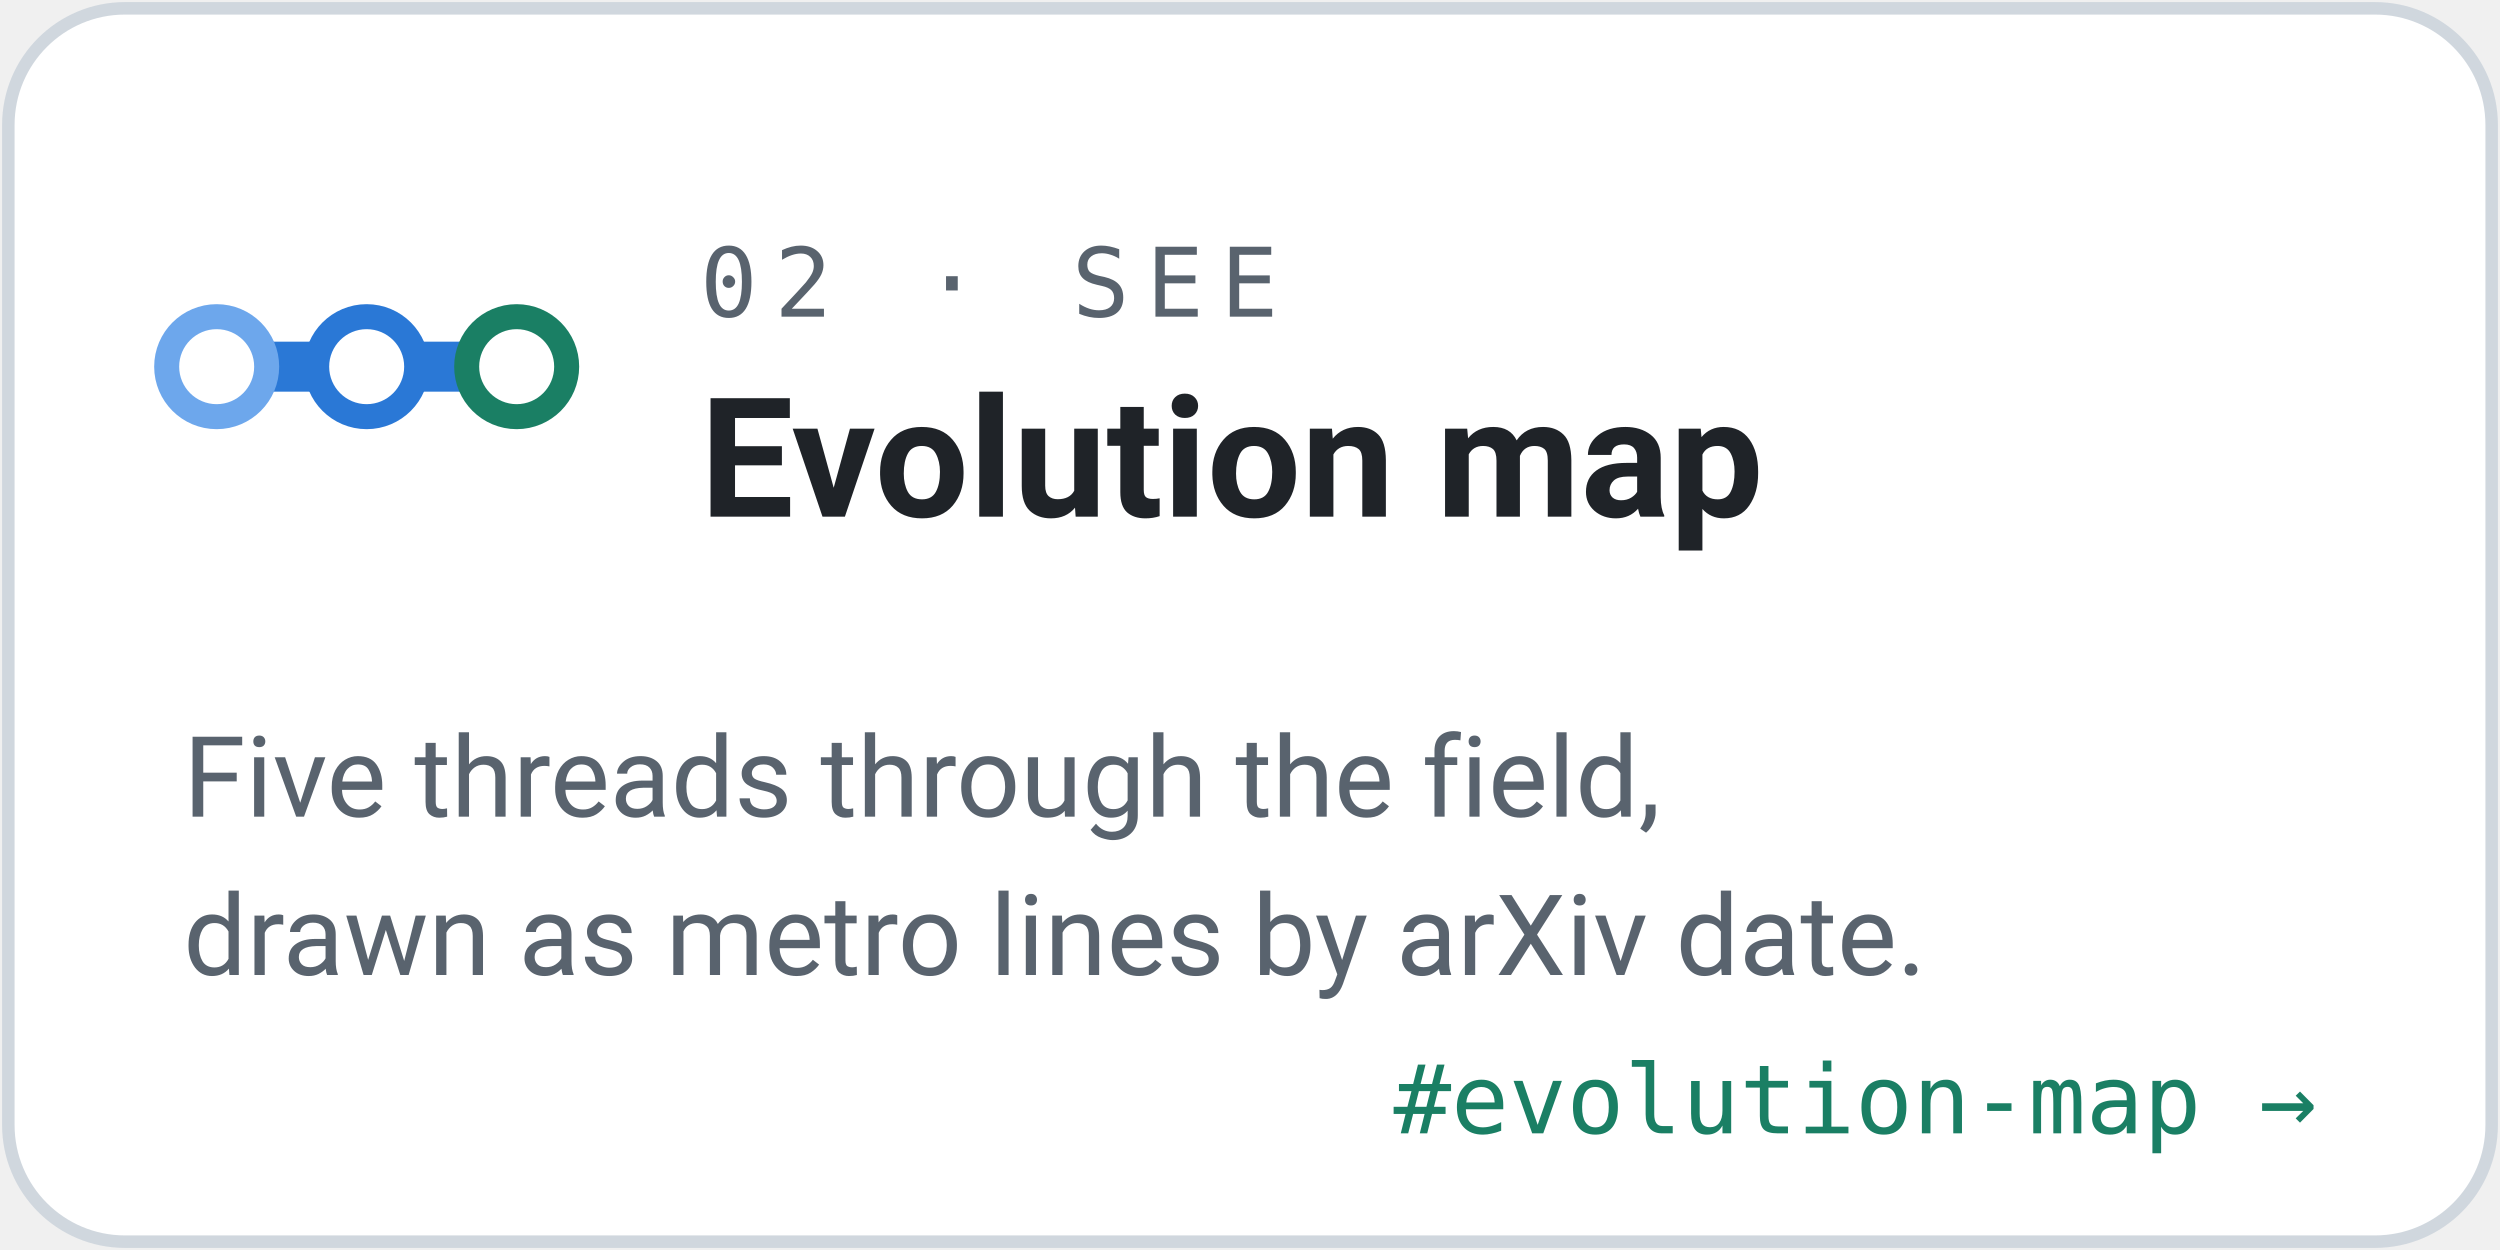
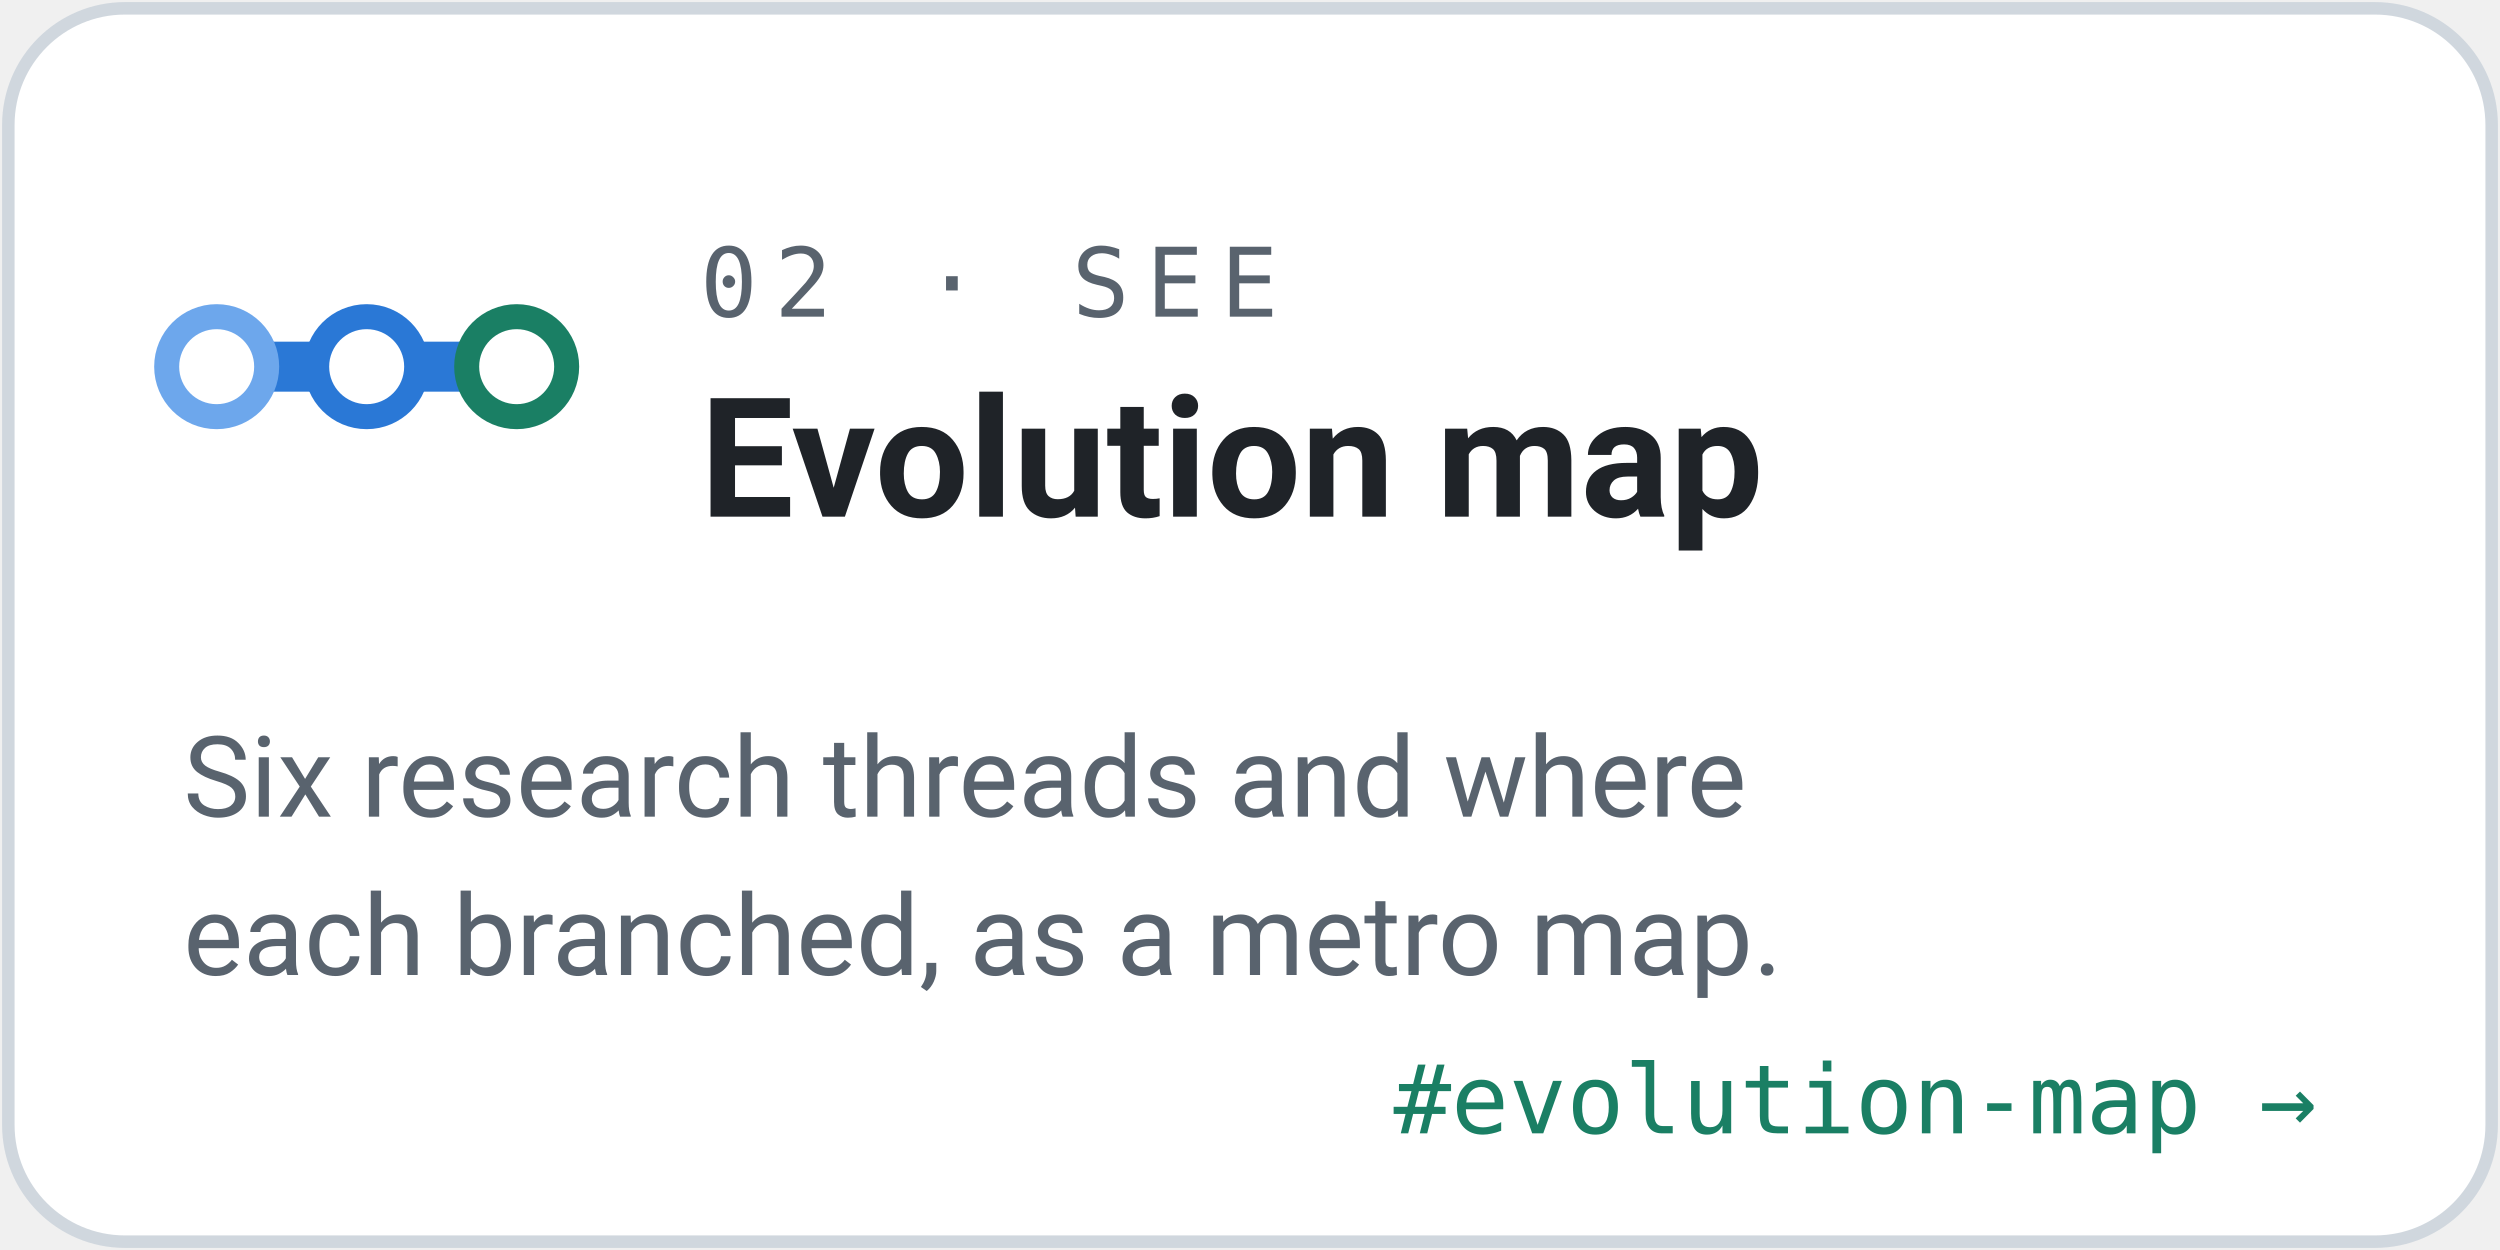
- <svg xmlns="http://www.w3.org/2000/svg" width="300" height="150" viewBox="0 0 300 150" role="img" aria-label="Evolution map: Five threads through the field, drawn as metro lines by arXiv date.">
+ <svg xmlns="http://www.w3.org/2000/svg" width="300" height="150" viewBox="0 0 300 150" role="img" aria-label="Evolution map: Six research threads and where each branched, as a metro map.">
  <rect x="1" y="1" width="298" height="148" rx="14" fill="#ffffff" stroke="#d0d7de" stroke-width="1.5" />
  <path d="M22 44 H66" stroke="#2a78d6" stroke-width="6" stroke-linecap="round" />
  <circle cx="26" cy="44" r="6" fill="#ffffff" stroke="#6da7ec" stroke-width="3" />
  <circle cx="44" cy="44" r="6" fill="#ffffff" stroke="#2a78d6" stroke-width="3" />
  <circle cx="62" cy="44" r="6" fill="#ffffff" stroke="#1a7f64" stroke-width="3" />
  <text x="84" y="38" font-family="ui-monospace,SFMono-Regular,Menlo,Consolas,monospace" font-size="11.5" letter-spacing="2" fill="#59636e">02 · SEE</text>
  <text x="84" y="62" font-family="-apple-system,'Segoe UI',Roboto,Helvetica,Arial,sans-serif" font-size="20" font-weight="700" fill="#1f2328">Evolution map</text>
-   <text x="22" y="98" font-family="-apple-system,'Segoe UI',Roboto,Helvetica,Arial,sans-serif" font-size="13.5" fill="#59636e">Five threads through the field,</text>
-   <text x="22" y="117" font-family="-apple-system,'Segoe UI',Roboto,Helvetica,Arial,sans-serif" font-size="13.5" fill="#59636e">drawn as metro lines by arXiv date.</text>
+   <text x="22" y="98" font-family="-apple-system,'Segoe UI',Roboto,Helvetica,Arial,sans-serif" font-size="13.5" fill="#59636e">Six research threads and where</text>
+   <text x="22" y="117" font-family="-apple-system,'Segoe UI',Roboto,Helvetica,Arial,sans-serif" font-size="13.5" fill="#59636e">each branched, as a metro map.</text>
  <text x="278" y="136" text-anchor="end" font-family="ui-monospace,SFMono-Regular,Menlo,Consolas,monospace" font-size="11.5" fill="#1a7f64">#evolution-map →</text>
</svg>
